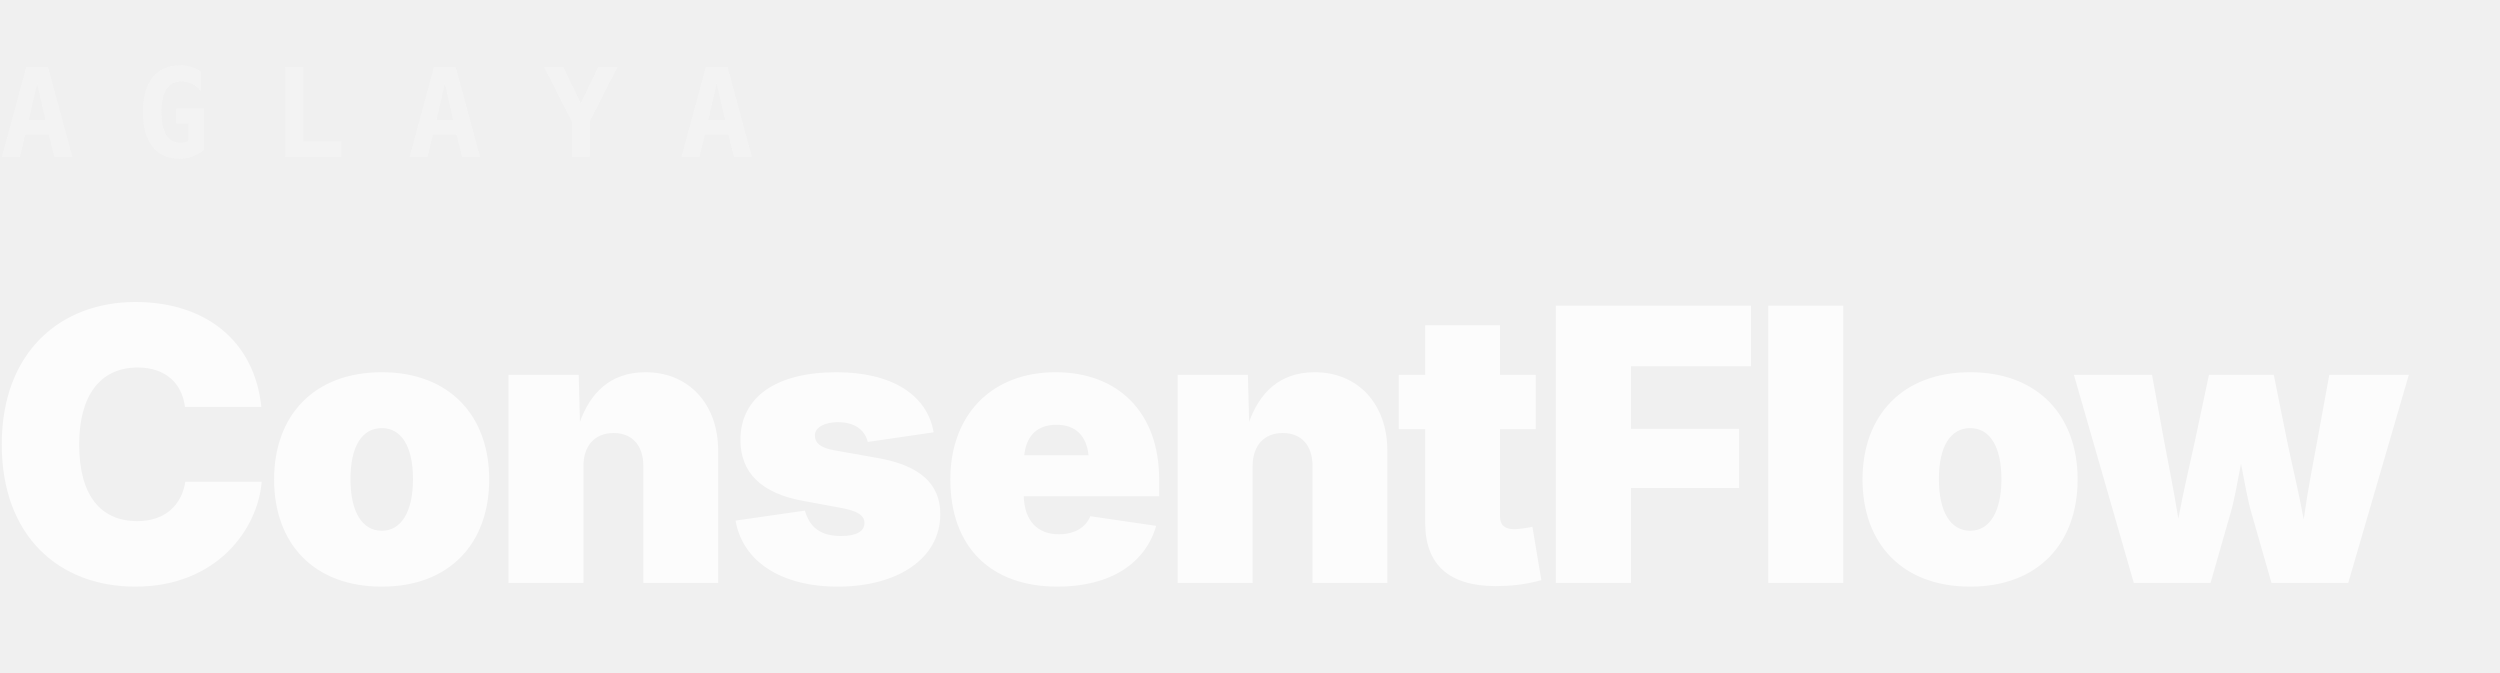
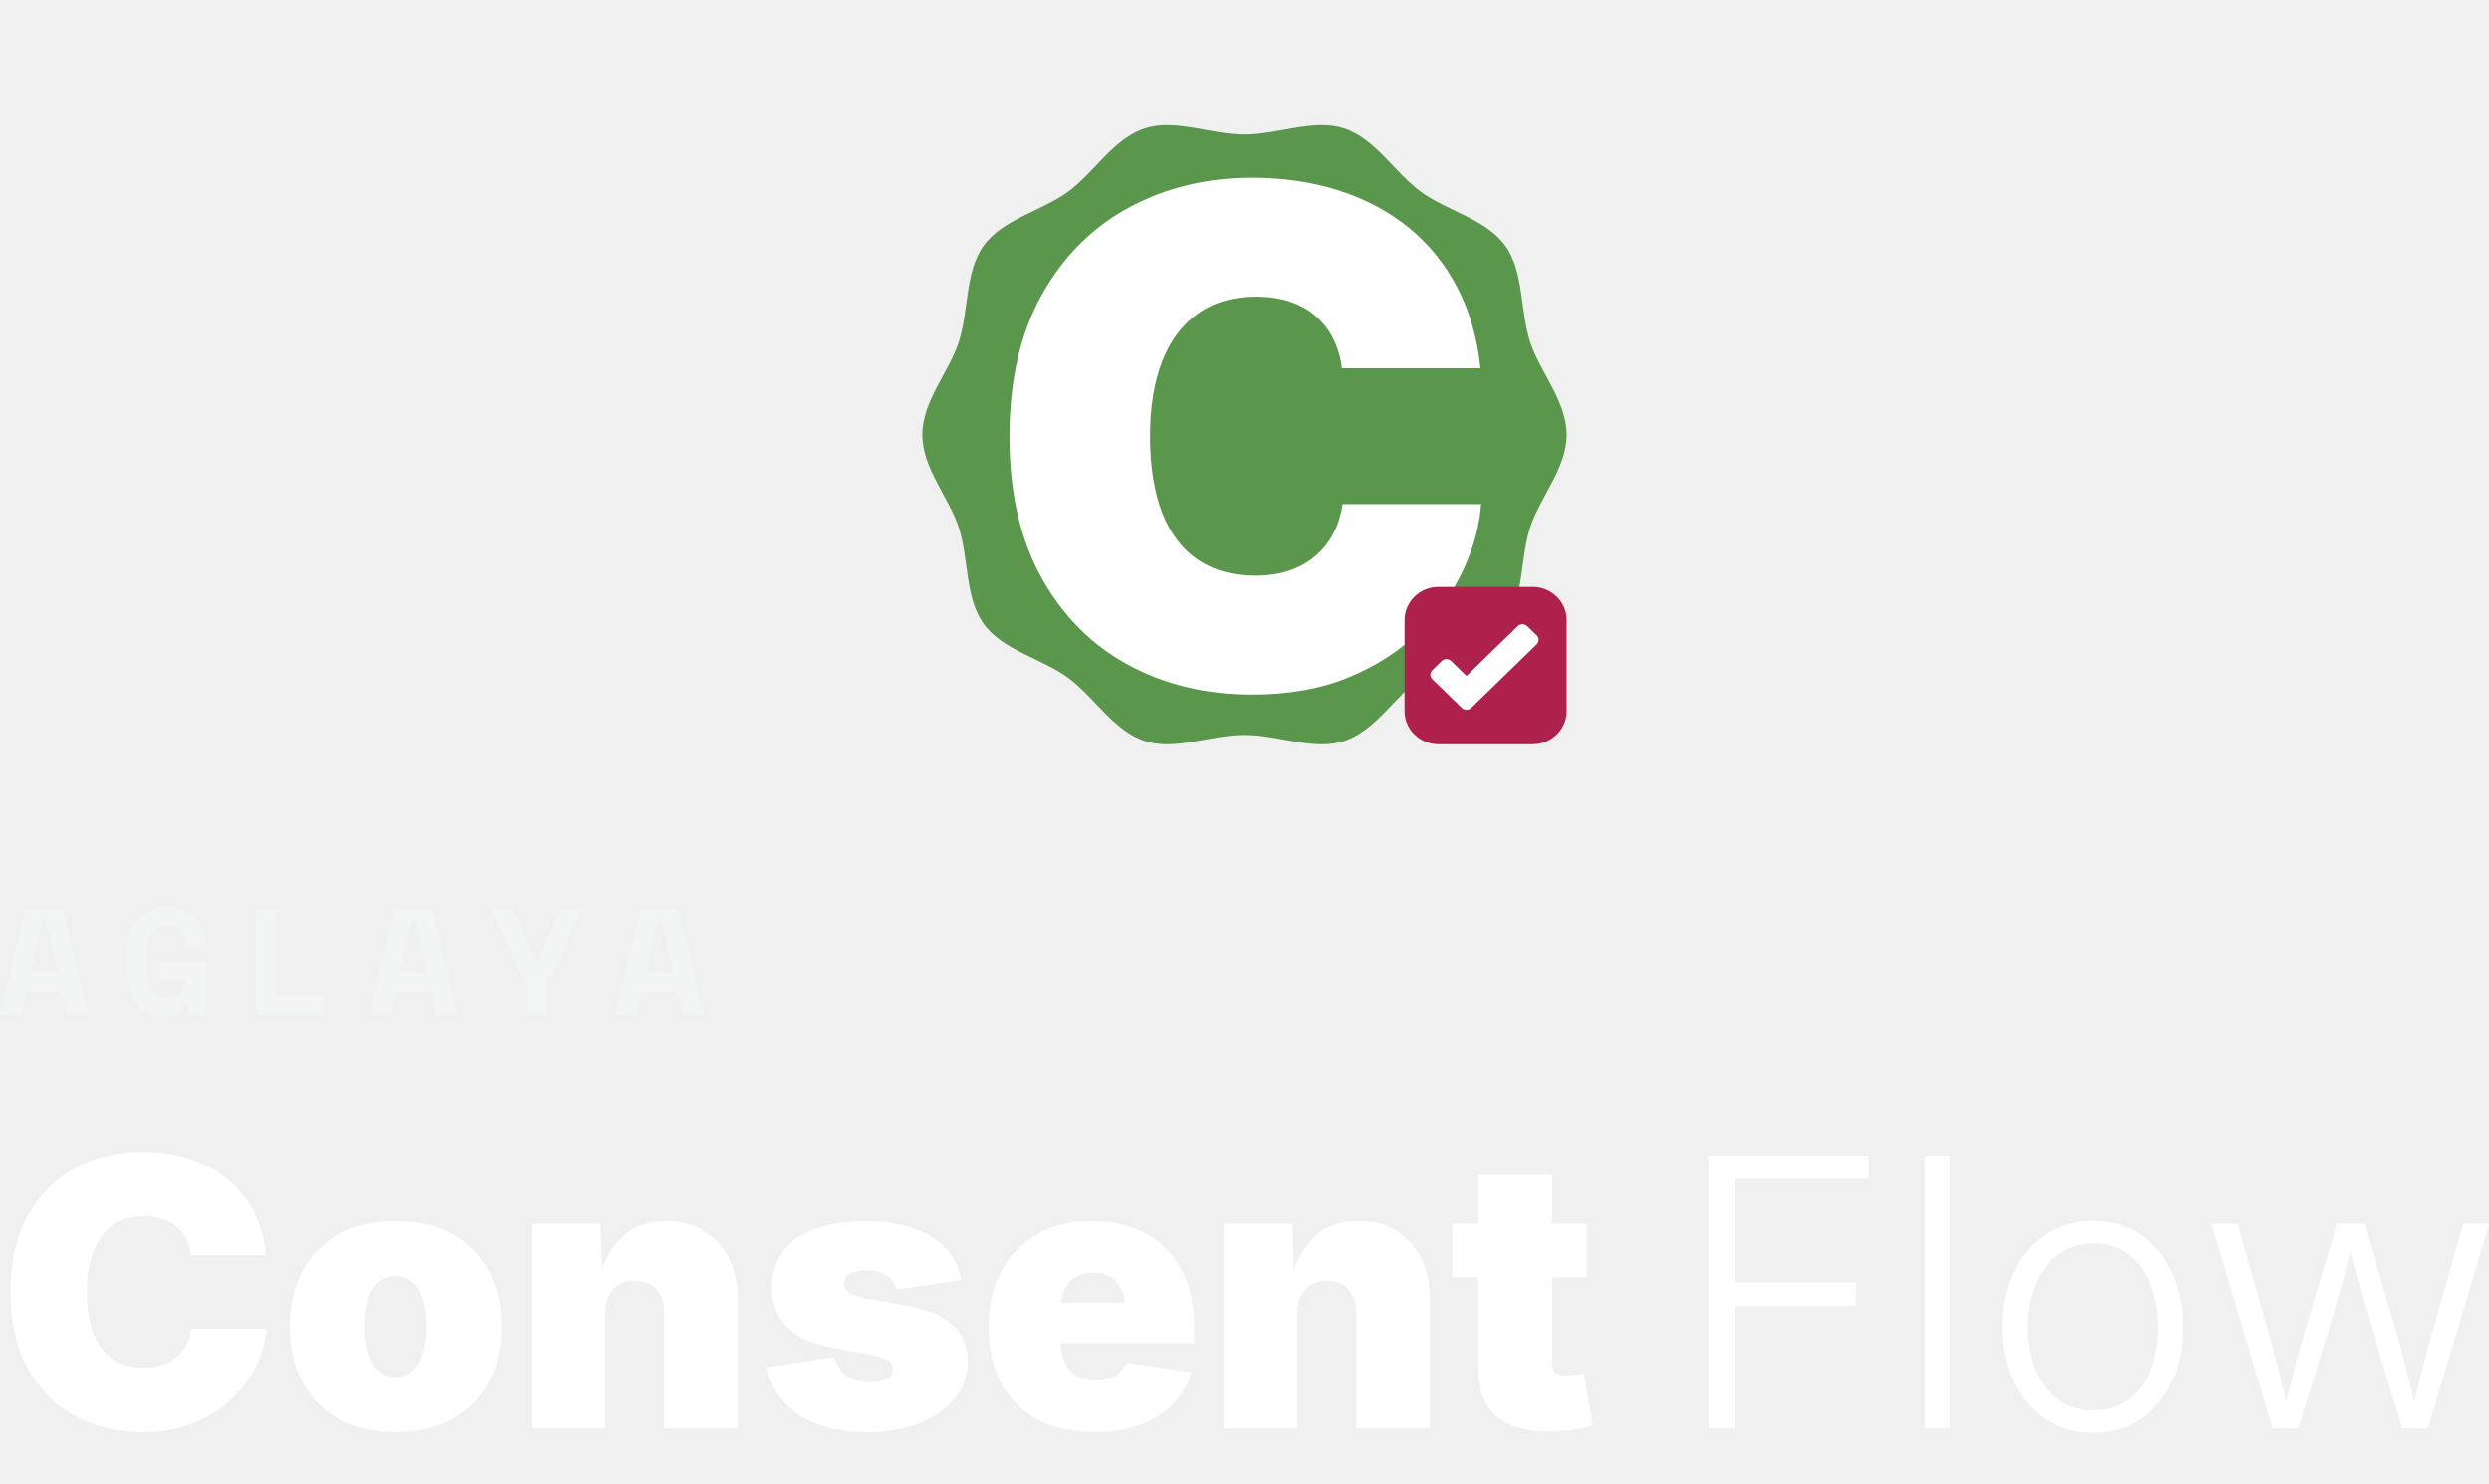
- <svg xmlns="http://www.w3.org/2000/svg" viewBox="0 0 223 60" width="223" height="60" font-family="Inter, sans-serif">
-   <text x="0" y="14" fill="rgba(252,252,252,0.30)" font-family="'Space Mono', monospace" font-weight="700" font-size="11" letter-spacing="5.5">AGLAYA</text>
-   <text x="-1" y="52" fill="#fcfcfc" font-family="Inter, sans-serif" font-weight="900" font-size="34" letter-spacing="-1">ConsentFlow</text>
+ <svg xmlns="http://www.w3.org/2000/svg" viewBox="0 0 2003 1194">
+   <g transform="translate(691.5,40) scale(2.583)">
+     <path fill="#5b964d" d="M208.99,91.08c-3.18-9.78-1.88-21.93-7.8-30.07-5.98-8.22-17.98-10.71-26.2-16.7-8.14-5.92-14.19-16.6-23.97-19.78-9.44-3.06-20.56,1.92-31.02,1.92s-21.58-4.98-31.02-1.92c-9.78,3.18-15.83,13.85-23.97,19.78-8.22,5.98-20.22,8.48-26.2,16.7-5.92,8.14-4.63,20.29-7.8,30.07-3.06,9.44-11.36,18.46-11.36,28.92s8.29,19.48,11.36,28.92c3.18,9.78,1.88,21.93,7.8,30.07,5.98,8.22,17.98,10.71,26.2,16.7,8.14,5.92,14.19,16.6,23.97,19.78,9.44,3.06,20.56-1.92,31.02-1.92s21.58,4.98,31.02,1.92c9.78-3.18,15.83-13.85,23.97-19.78,8.22-5.98,20.22-8.48,26.2-16.7,5.92-8.14,4.63-20.29,7.8-30.07,3.06-9.44,11.36-18.46,11.36-28.92s-8.29-19.48-11.36-28.92Z" />
+     <path fill="#fff" d="M122.37,200.97c-14.32,0-27.18-3.09-38.58-9.26-11.4-6.18-20.42-15.25-27.05-27.21-6.63-11.96-9.95-26.61-9.95-43.95s3.37-32.21,10.1-44.21c6.74-12,15.82-21.07,27.26-27.21,11.44-6.14,24.18-9.21,38.21-9.21,9.75,0,18.75,1.32,27,3.95,8.24,2.63,15.49,6.48,21.74,11.53,6.25,5.05,11.3,11.26,15.16,18.63s6.28,15.79,7.27,25.26h-43.16c-.42-3.37-1.32-6.42-2.68-9.16-1.37-2.74-3.18-5.09-5.42-7.05-2.25-1.96-4.93-3.48-8.05-4.53-3.12-1.05-6.65-1.58-10.58-1.58-7.09,0-13.11,1.74-18.06,5.21-4.95,3.48-8.69,8.46-11.21,14.95-2.53,6.49-3.79,14.3-3.79,23.42s1.3,17.54,3.89,24c2.59,6.46,6.33,11.3,11.21,14.53,4.88,3.23,10.79,4.84,17.74,4.84,3.93,0,7.44-.53,10.53-1.58,3.09-1.05,5.79-2.56,8.1-4.52s4.19-4.31,5.63-7.05c1.44-2.74,2.4-5.79,2.9-9.16h43.16c-.49,6.67-2.33,13.48-5.53,20.42-3.19,6.95-7.76,13.37-13.68,19.26-5.93,5.9-13.23,10.65-21.9,14.26-8.67,3.61-18.75,5.42-30.26,5.42Z" />
+     <g>
+       <path fill="#ae214d" d="M220.35,177.7v28.47c0,5.67-4.75,10.29-10.59,10.29h-29.29c-5.84,0-10.59-4.62-10.59-10.29v-28.47c0-5.67,4.75-10.29,10.59-10.29h29.29c1.07,0,2.12.15,3.12.46,2.12.63,4.02,1.94,5.35,3.67,1.38,1.79,2.11,3.92,2.11,6.17Z" />
+       <path fill="#fff" d="M187.72,205.13l-9.19-8.93c-.81-.78-.81-2.05,0-2.84l2.94-2.86c.81-.78,2.11-.78,2.92,0l4.79,4.65,15.97-15.52c.81-.78,2.11-.78,2.92,0l2.94,2.86c.81.78.81,2.05,0,2.84l-20.37,19.8c-.81.78-2.11.78-2.92,0Z" />
+     </g>
+   </g>
+   <g transform="translate(-1184.4,379.7)">
+     <g>
+       <g>
+         <path fill="#fff" d="M1298.8,773.12c-20.06,0-38.07-4.33-54.05-12.98-15.98-8.65-28.61-21.36-37.9-38.12-9.29-16.76-13.94-37.29-13.94-61.57s4.72-45.13,14.16-61.94c9.44-16.81,22.17-29.52,38.2-38.12,16.02-8.6,33.87-12.9,53.53-12.9,13.66,0,26.27,1.84,37.83,5.53,11.55,3.69,21.7,9.07,30.45,16.15,8.75,7.08,15.83,15.78,21.24,26.1,5.41,10.32,8.8,22.12,10.18,35.39h-60.47c-.59-4.72-1.84-9-3.76-12.83-1.92-3.83-4.45-7.13-7.59-9.88-3.15-2.75-6.91-4.87-11.28-6.34-4.38-1.47-9.32-2.21-14.82-2.21-9.93,0-18.36,2.43-25.29,7.3-6.93,4.87-12.17,11.85-15.71,20.94-3.54,9.1-5.31,20.03-5.31,32.81s1.82,24.58,5.46,33.62c3.64,9.05,8.87,15.83,15.71,20.35,6.83,4.52,15.12,6.78,24.85,6.78,5.51,0,10.42-.74,14.75-2.21,4.32-1.47,8.11-3.59,11.36-6.34,3.24-2.75,5.87-6.05,7.89-9.88,2.01-3.83,3.37-8.11,4.06-12.83h60.47c-.69,9.34-3.27,18.88-7.74,28.61-4.47,9.73-10.86,18.73-19.17,26.99-8.31,8.26-18.53,14.92-30.67,19.98-12.14,5.06-26.28,7.6-42.4,7.6Z" />
+         <path fill="#fff" d="M1502.91,773.12c-17.9,0-33.23-3.56-46.01-10.69-12.78-7.13-22.54-17.06-29.27-29.79-6.74-12.73-10.1-27.55-10.1-44.46s3.37-31.73,10.1-44.46c6.73-12.73,16.49-22.66,29.27-29.79,12.78-7.13,28.12-10.69,46.01-10.69s33.18,3.56,45.86,10.69c12.68,7.13,22.39,17.06,29.13,29.79,6.73,12.73,10.1,27.55,10.1,44.46s-3.37,31.73-10.1,44.46c-6.74,12.73-16.44,22.66-29.13,29.79-12.68,7.13-27.97,10.69-45.86,10.69ZM1502.91,728.88c5.11,0,9.51-1.62,13.2-4.87,3.69-3.24,6.51-7.94,8.48-14.08,1.97-6.14,2.95-13.49,2.95-22.05s-.98-15.98-2.95-21.97c-1.97-6-4.79-10.57-8.48-13.71-3.69-3.15-8.09-4.72-13.2-4.72s-9.69,1.57-13.42,4.72c-3.74,3.15-6.59,7.72-8.55,13.71-1.97,6-2.95,13.32-2.95,21.97s.98,15.9,2.95,22.05c1.97,6.15,4.82,10.84,8.55,14.08,3.74,3.24,8.21,4.87,13.42,4.87Z" />
+         <path fill="#fff" d="M1671.47,677.56v92.61h-59.29v-164.88h55.6l1.18,42.18h-1.77c3.73-12.48,9.81-22.98,18.21-31.49,8.41-8.5,20.18-12.76,35.32-12.76,11.7,0,21.85,2.65,30.45,7.96,8.6,5.31,15.26,12.63,19.98,21.97,4.72,9.34,7.08,20.01,7.08,32v105h-59.29v-92.61c0-8.16-2.06-14.57-6.19-19.25-4.13-4.67-9.93-7.01-17.4-7.01-4.82,0-9.02,1.06-12.61,3.17-3.59,2.12-6.37,5.11-8.33,9-1.97,3.88-2.95,8.58-2.95,14.08Z" />
+         <path fill="#fff" d="M1881.92,773.12c-14.95,0-28.14-2.12-39.6-6.34-11.45-4.23-20.75-10.25-27.87-18.07-7.13-7.82-11.63-17.13-13.49-27.95l54.86-7.96c1.97,6.49,5.16,11.48,9.59,14.97,4.42,3.49,10.81,5.24,19.17,5.24,5.8,0,10.32-.88,13.57-2.65,3.24-1.77,4.87-4.33,4.87-7.67,0-3.15-1.53-5.65-4.57-7.52-3.05-1.87-7.82-3.39-14.31-4.57l-29.2-5.31c-16.72-3.05-29.25-8.63-37.61-16.74-8.36-8.11-12.54-18.66-12.54-31.63,0-11.5,3.07-21.24,9.22-29.2,6.14-7.96,14.9-14.03,26.25-18.21,11.36-4.18,24.9-6.27,40.63-6.27,14.55,0,27.28,1.89,38.2,5.68,10.91,3.79,19.69,9.22,26.32,16.3,6.64,7.08,10.79,15.63,12.46,25.66l-52.21,7.52c-1.28-5.41-4.08-9.36-8.41-11.87-4.33-2.51-9.39-3.76-15.19-3.76-5.11,0-9.44.91-12.98,2.73-3.54,1.82-5.31,4.45-5.31,7.89,0,2.46,1.06,4.77,3.17,6.93,2.11,2.16,6.27,3.79,12.46,4.87l33.62,5.9c16.81,2.95,29.37,8.06,37.68,15.34,8.31,7.28,12.46,17.01,12.46,29.2s-3.52,22-10.54,30.6c-7.03,8.6-16.64,15.24-28.83,19.91-12.19,4.67-26.15,7.01-41.88,7.01Z" />
+         <path fill="#fff" d="M2064.94,773.12c-17.6,0-32.77-3.37-45.5-10.1-12.73-6.73-22.49-16.44-29.27-29.13-6.78-12.68-10.18-27.92-10.18-45.72s3.42-31.88,10.25-44.61c6.83-12.73,16.49-22.64,28.98-29.72,12.48-7.08,27.23-10.62,44.24-10.62,12.48,0,23.77,1.94,33.85,5.83,10.08,3.88,18.7,9.49,25.88,16.81,7.18,7.33,12.68,16.2,16.52,26.62,3.83,10.42,5.75,22.22,5.75,35.39v13.57h-147.18v-32.44h119.46l-27.73,6.78c0-6.68-.98-12.31-2.95-16.89-1.97-4.57-4.87-8.06-8.7-10.47-3.83-2.41-8.6-3.61-14.31-3.61s-10.47,1.21-14.31,3.61c-3.83,2.41-6.74,5.9-8.7,10.47-1.97,4.57-2.95,10.2-2.95,16.89v23.6c0,7.28,1.15,13.3,3.47,18.07,2.31,4.77,5.58,8.31,9.81,10.62,4.23,2.31,9.14,3.47,14.75,3.47,4.03,0,7.69-.56,10.99-1.7,3.29-1.13,6.12-2.75,8.48-4.87,2.36-2.11,4.13-4.69,5.31-7.74l52.21,7.67c-2.75,9.83-7.62,18.36-14.6,25.59-6.98,7.23-15.81,12.81-26.47,16.74-10.67,3.93-23.03,5.9-37.09,5.9Z" />
+         <path fill="#fff" d="M2228.34,677.56v92.61h-59.29v-164.88h55.6l1.18,42.18h-1.77c3.73-12.48,9.81-22.98,18.21-31.49,8.41-8.5,20.18-12.76,35.32-12.76,11.7,0,21.85,2.65,30.45,7.96,8.6,5.31,15.26,12.63,19.98,21.97,4.72,9.34,7.08,20.01,7.08,32v105h-59.29v-92.61c0-8.16-2.06-14.57-6.19-19.25-4.13-4.67-9.93-7.01-17.4-7.01-4.82,0-9.02,1.06-12.61,3.17-3.59,2.12-6.37,5.11-8.33,9-1.97,3.88-2.95,8.58-2.95,14.08Z" />
+         <path fill="#fff" d="M2461.65,605.29v43.06h-108.54v-43.06h108.54ZM2374.05,566.06h59.29v151.16c0,3.44.88,6.02,2.65,7.74,1.77,1.72,4.62,2.58,8.55,2.58,1.77,0,4.35-.22,7.74-.66,3.39-.44,5.63-.86,6.71-1.25l7.08,42.33c-6.78,1.87-13.18,3.12-19.17,3.76-6,.64-11.65.96-16.96.96-18.49,0-32.42-4.23-41.81-12.68-9.39-8.45-14.08-20.89-14.08-37.31v-156.62Z" />
+         <path fill="#fff" d="M2560.01,770.17v-219.74h127.86v18.73h-106.92v83.47h96.74v18.73h-96.74v98.81h-20.94Z" />
+         <path fill="#fff" d="M2753.94,550.43v219.74h-20.06v-219.74h20.06Z" />
+         <path fill="#fff" d="M2868.68,773.71c-14.36,0-26.99-3.61-37.9-10.84-10.91-7.23-19.47-17.25-25.66-30.08-6.19-12.83-9.29-27.55-9.29-44.17s3.1-31.78,9.29-44.61c6.19-12.83,14.75-22.86,25.66-30.08,10.91-7.23,23.55-10.84,37.9-10.84s26.86,3.61,37.83,10.84c10.96,7.23,19.54,17.25,25.73,30.08,6.19,12.83,9.29,27.7,9.29,44.61s-3.07,31.34-9.22,44.17c-6.15,12.83-14.7,22.86-25.66,30.08-10.96,7.23-23.62,10.84-37.97,10.84ZM2868.68,755.57c11.3,0,20.89-3.05,28.76-9.14,7.86-6.09,13.84-14.21,17.92-24.33,4.08-10.12,6.12-21.28,6.12-33.48s-2.06-23.52-6.19-33.7-10.13-18.34-17.99-24.48c-7.87-6.14-17.4-9.22-28.61-9.22s-20.72,3.07-28.54,9.22c-7.82,6.15-13.79,14.31-17.92,24.48s-6.19,21.41-6.19,33.7,2.04,23.35,6.12,33.48c4.08,10.13,10.03,18.24,17.84,24.33,7.82,6.1,17.38,9.14,28.68,9.14Z" />
+         <path fill="#fff" d="M3013.35,770.17l-49.4-164.88h21.09l25.37,88.78c2.46,8.75,5.01,18.34,7.67,28.76,2.65,10.42,5.31,21.97,7.96,34.66h-3.54c2.66-12.29,5.33-23.64,8.04-34.07,2.7-10.42,5.38-20.2,8.04-29.35l26.54-88.78h21.83l26.4,88.78c2.55,8.95,5.16,18.63,7.82,29.05,2.65,10.42,5.31,21.88,7.96,34.36h-3.69c2.75-12.39,5.46-23.77,8.11-34.14,2.65-10.37,5.26-20.13,7.82-29.27l25.22-88.78h21.09l-49.4,164.88h-20.65l-28.17-92.17c-1.87-6.39-3.71-12.83-5.53-19.32-1.82-6.49-3.56-13.13-5.23-19.91-1.67-6.78-3.44-13.66-5.31-20.65h4.87c-1.67,6.88-3.39,13.74-5.16,20.57-1.77,6.83-3.54,13.52-5.31,20.06-1.77,6.54-3.59,12.95-5.46,19.25l-28.17,92.17h-20.79Z" />
+       </g>
+       <g opacity="0.3">
+         <path fill="#fdfefe" d="M1184.42,437.41l20.37-85.4h30.25l20.37,85.4h-16.83l-4.15-18.3h-29.03l-4.15,18.3h-16.83ZM1208.82,403.74h22.08l-9.88-43.67h-2.2l-10,43.67Z" />
+         <path fill="#fdfefe" d="M1315.07,439.11c-5.21,0-9.92-1.28-14.15-3.84-4.23-2.56-7.61-6.4-10.13-11.53-2.52-5.12-3.78-11.47-3.78-19.03v-20.01c0-7.4,1.36-13.66,4.09-18.79,2.72-5.12,6.48-9.01,11.28-11.65,4.8-2.64,10.33-3.96,16.59-3.96s12.08,1.38,16.71,4.15c4.64,2.77,8.17,6.49,10.61,11.16,2.44,4.68,3.66,9.9,3.66,15.68v1.46h-16.1v-1.46c0-5.12-1.32-9.01-3.96-11.65-2.64-2.64-6.36-3.96-11.16-3.96-4.47,0-8.19,1.51-11.16,4.51-2.97,3.01-4.45,8.26-4.45,15.74v18.05c0,13.18,5.37,19.76,16.1,19.76,4.8,0,8.44-1.3,10.92-3.9,2.48-2.6,3.72-6.02,3.72-10.25h-20.49v-15.37h36.6v43.19h-14.64v-9.52h-2.2c-.98,3.17-2.85,5.84-5.61,7.99-2.77,2.15-6.91,3.23-12.44,3.23Z" />
+         <path fill="#fdfefe" d="M1390.71,437.41v-85.4h16.1v70.02h38.79v15.37h-54.9Z" />
+         <path fill="#fdfefe" d="M1481.59,437.41l20.37-85.4h30.25l20.37,85.4h-16.83l-4.15-18.3h-29.03l-4.15,18.3h-16.83ZM1505.99,403.74h22.08l-9.88-43.67h-2.2l-10,43.67Z" />
+         <path fill="#fdfefe" d="M1608.1,437.41v-30.01h-3.66l-24.52-55.38h17.57l17.57,40.75h2.2l17.57-40.75h17.57l-24.52,55.38h-3.66v30.01h-16.1Z" />
+         <path fill="#fdfefe" d="M1679.71,437.41l20.37-85.4h30.25l20.37,85.4h-16.83l-4.15-18.3h-29.03l-4.15,18.3h-16.83ZM1704.11,403.74h22.08l-9.88-43.67h-2.2l-10,43.67Z" />
+       </g>
+     </g>
+   </g>
</svg>
